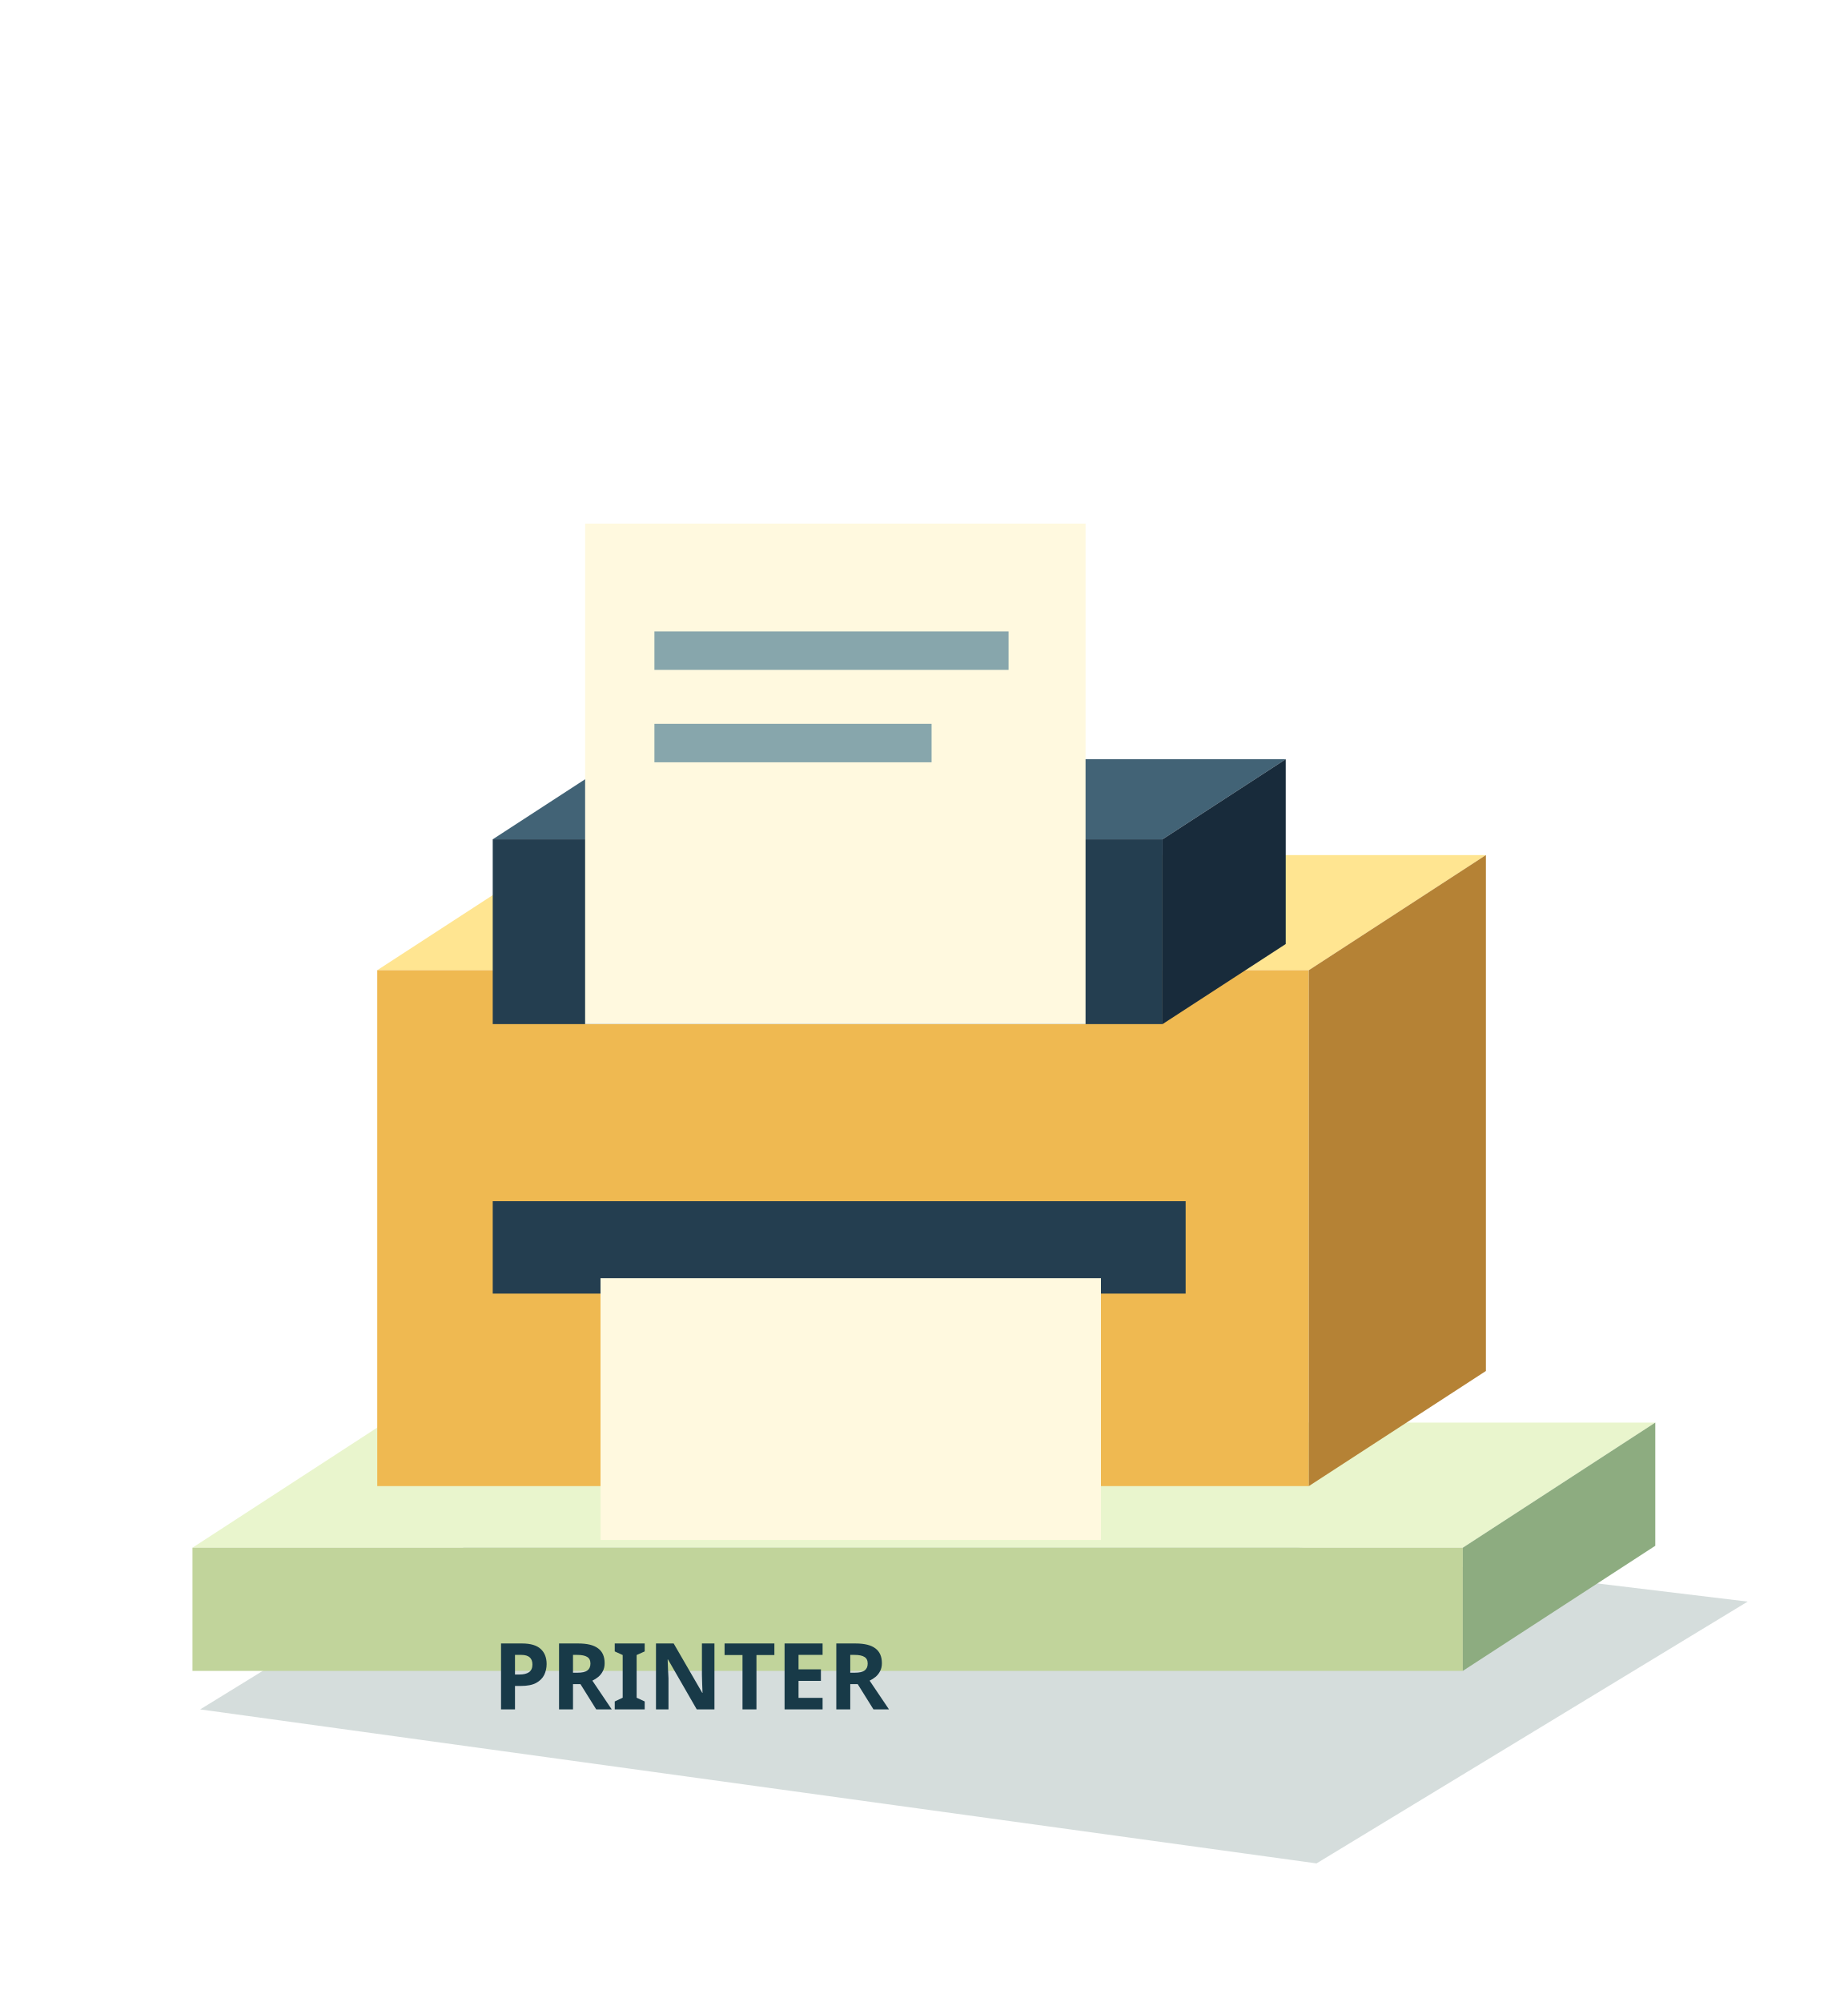
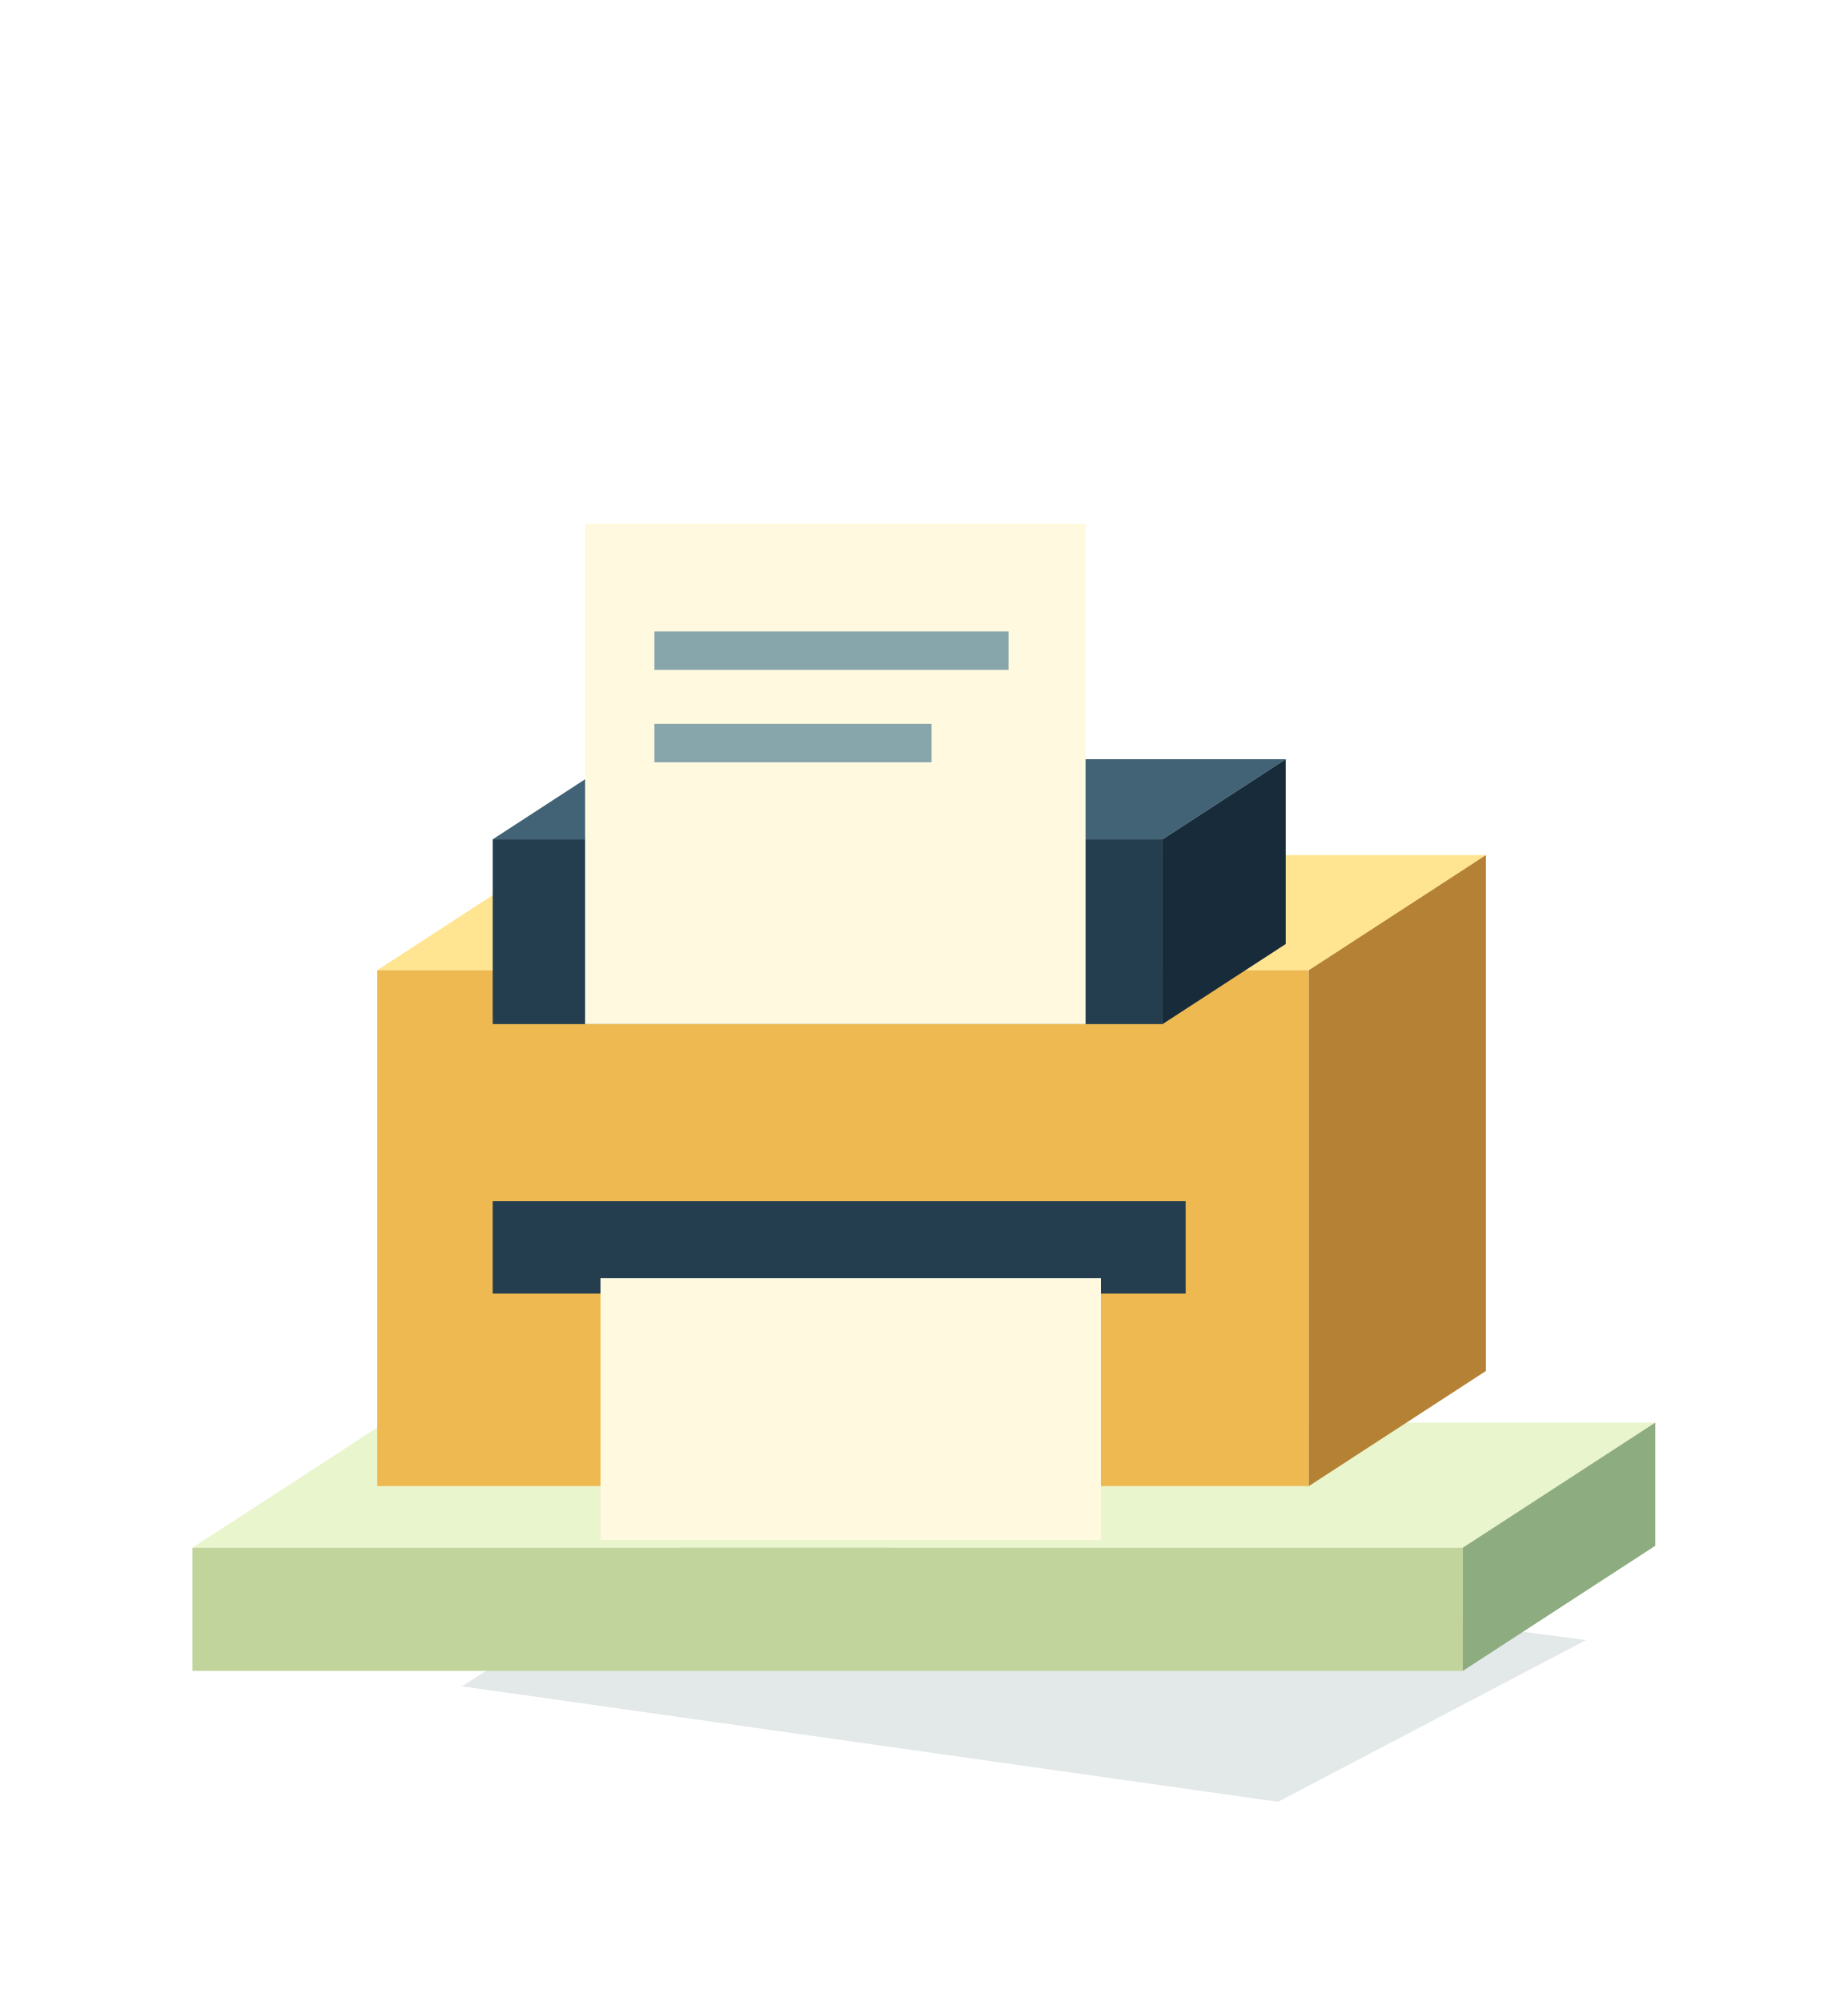
<svg xmlns="http://www.w3.org/2000/svg" width="240" height="260" viewBox="0 0 240 260">
-   <polygon points="26,222 171,242 227,208 78,190" fill="#224b4830" />
+   <polygon points="60,219 166,234 206,213 93,198" fill="#224b4820" />
  <polygon points="25,201 50,184.75 215,184.75 190,201" fill="#e9f5cd" />
  <rect x="25" y="201" width="165" height="16" fill="#c1d49b" />
  <polygon points="190,201 215,184.75 215,200.75 190,217" fill="#8dac80" />
  <polygon points="49,126 72,111.05 193,111.05 170,126" fill="#ffe591" />
  <rect x="49" y="126" width="121" height="67" fill="#efb951" />
  <polygon points="170,126 193,111.05 193,178.05 170,193" fill="#b58235" />
  <polygon points="64,109 80,98.6 167,98.6 151,109" fill="#426376" />
  <rect x="64" y="109" width="87" height="24" fill="#243e50" />
  <polygon points="151,109 167,98.6 167,122.6 151,133" fill="#182b3b" />
  <rect x="76" y="68" width="65" height="65" fill="#fff9df" />
  <rect x="85" y="82" width="46" height="5" fill="#87a6ac" />
  <rect x="85" y="94" width="36" height="5" fill="#87a6ac" />
  <rect x="64" y="156" width="90" height="12" fill="#243e50" />
  <rect x="78" y="166" width="65" height="34" fill="#fff9df" />
-   <text x="64" y="222" font-family="sans-serif" font-weight="bold" font-size="12" fill="#183a48">PRINTER</text>
</svg>
